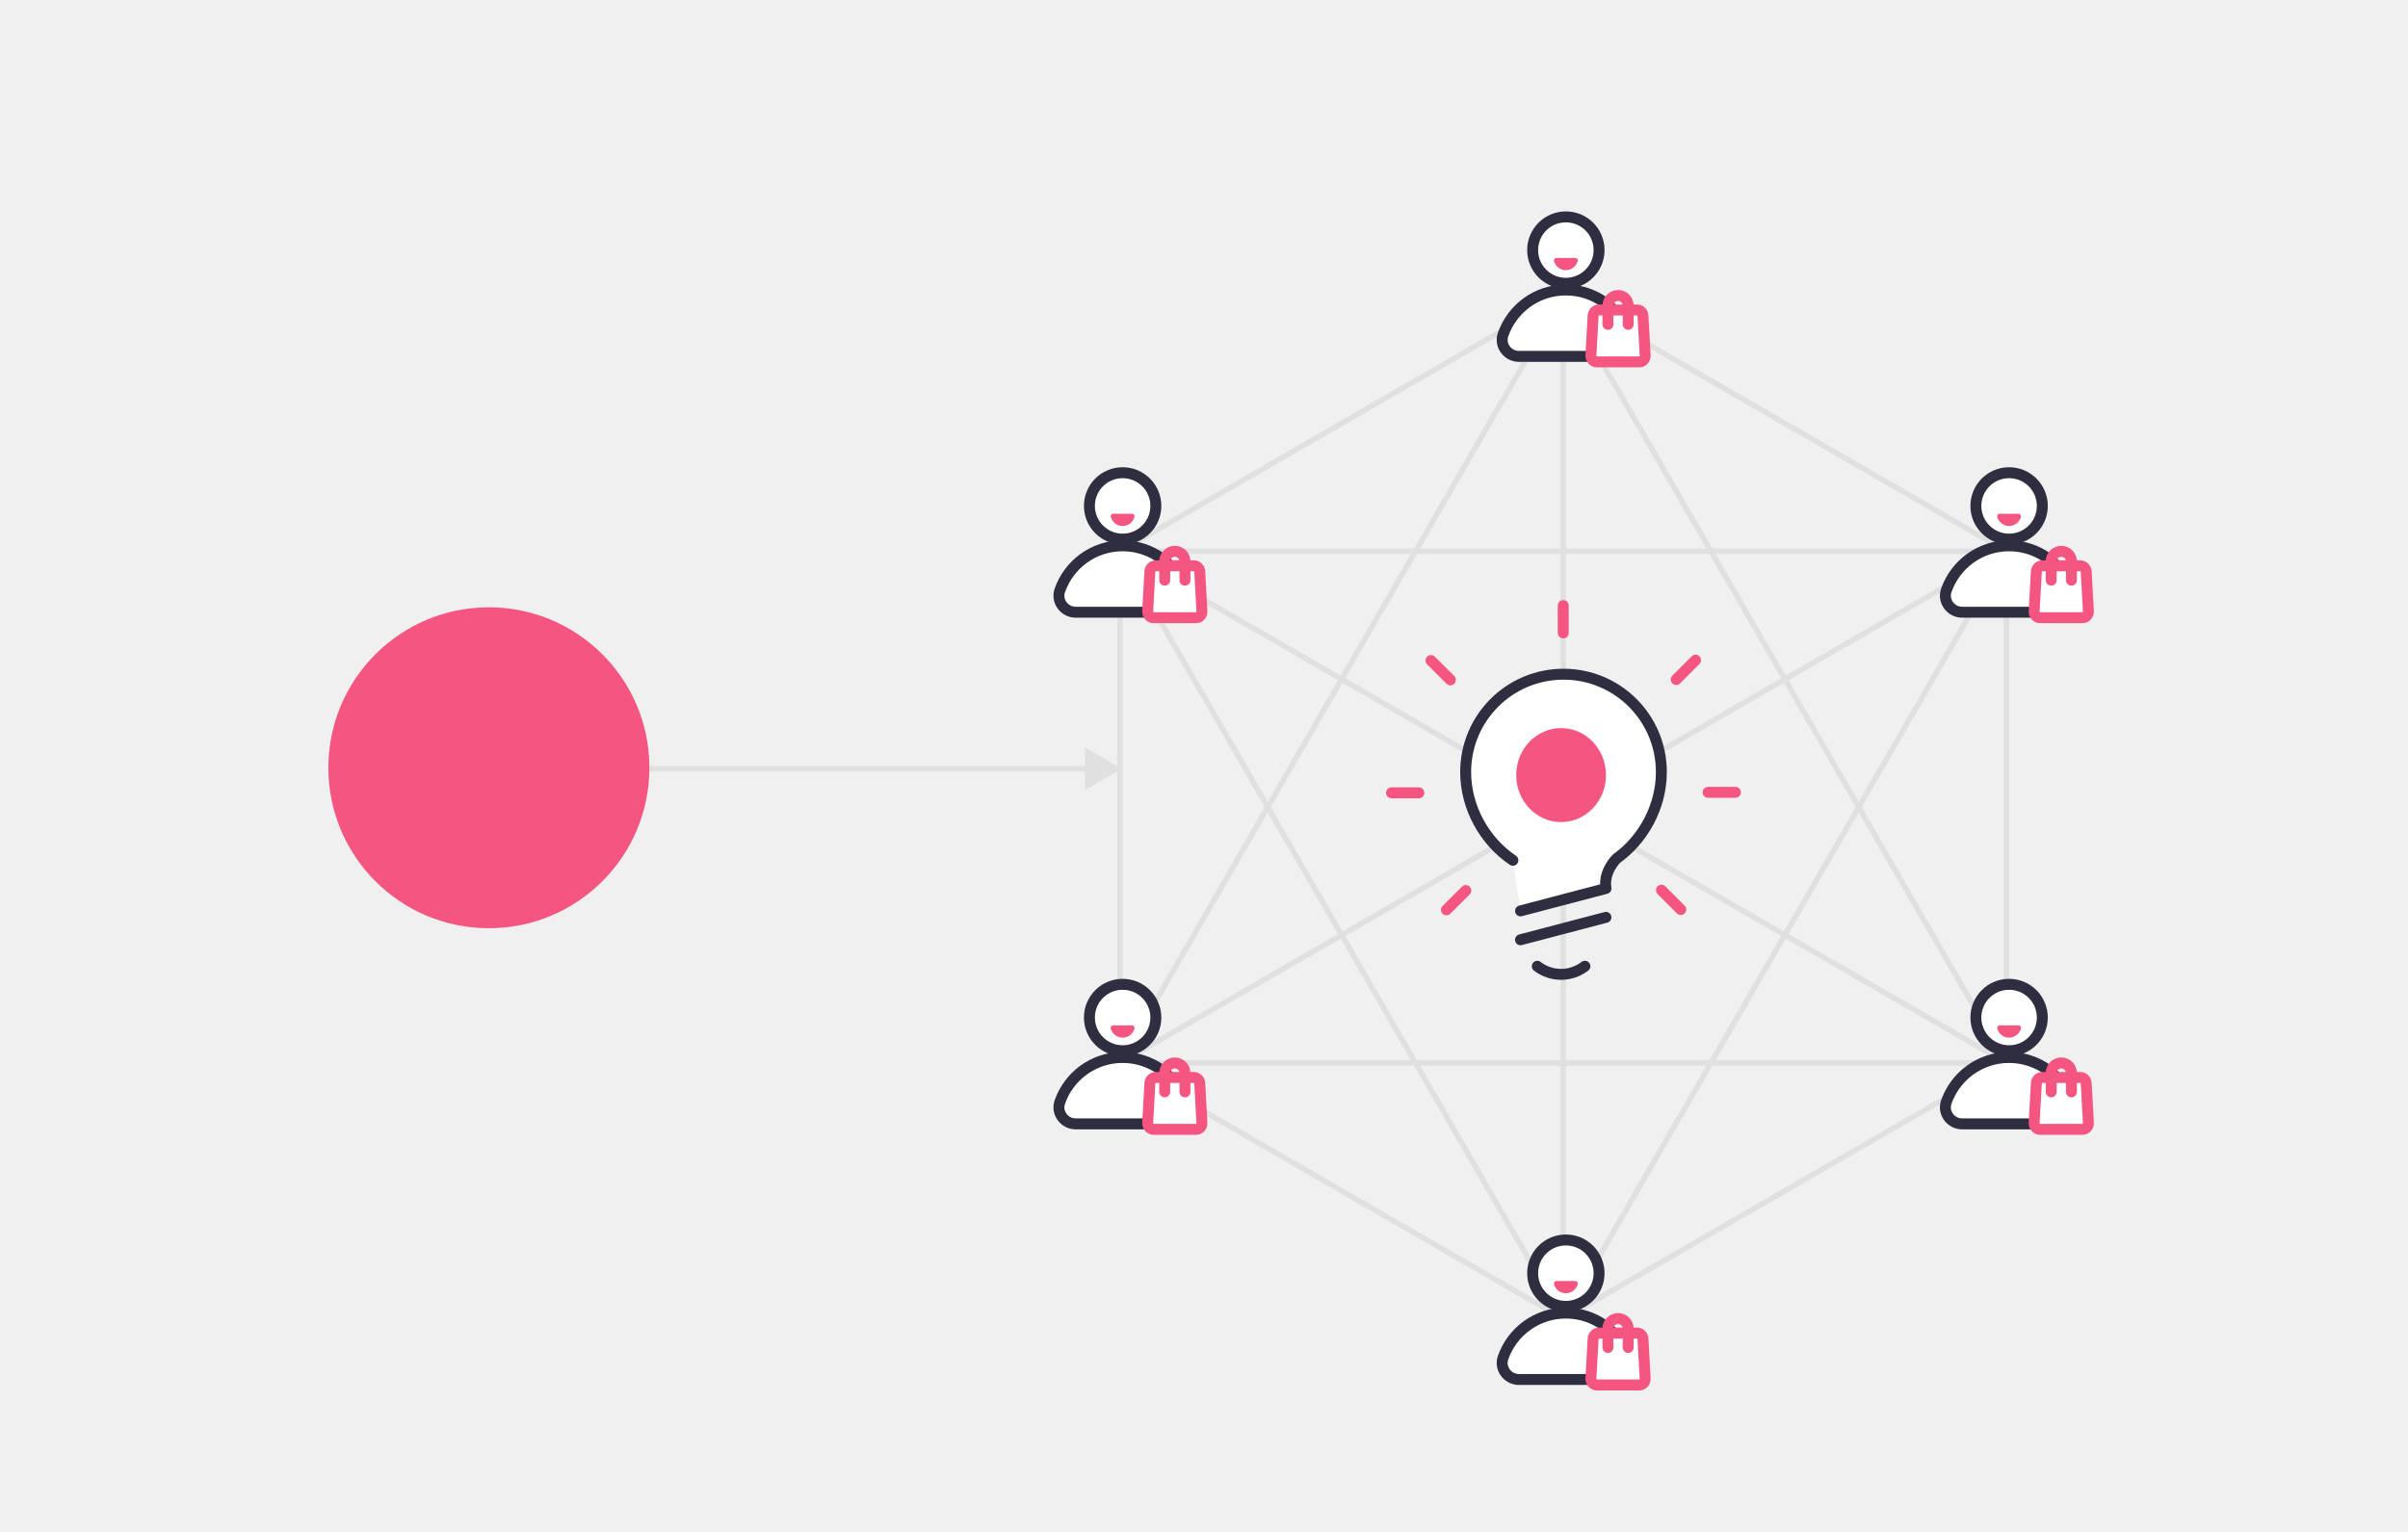
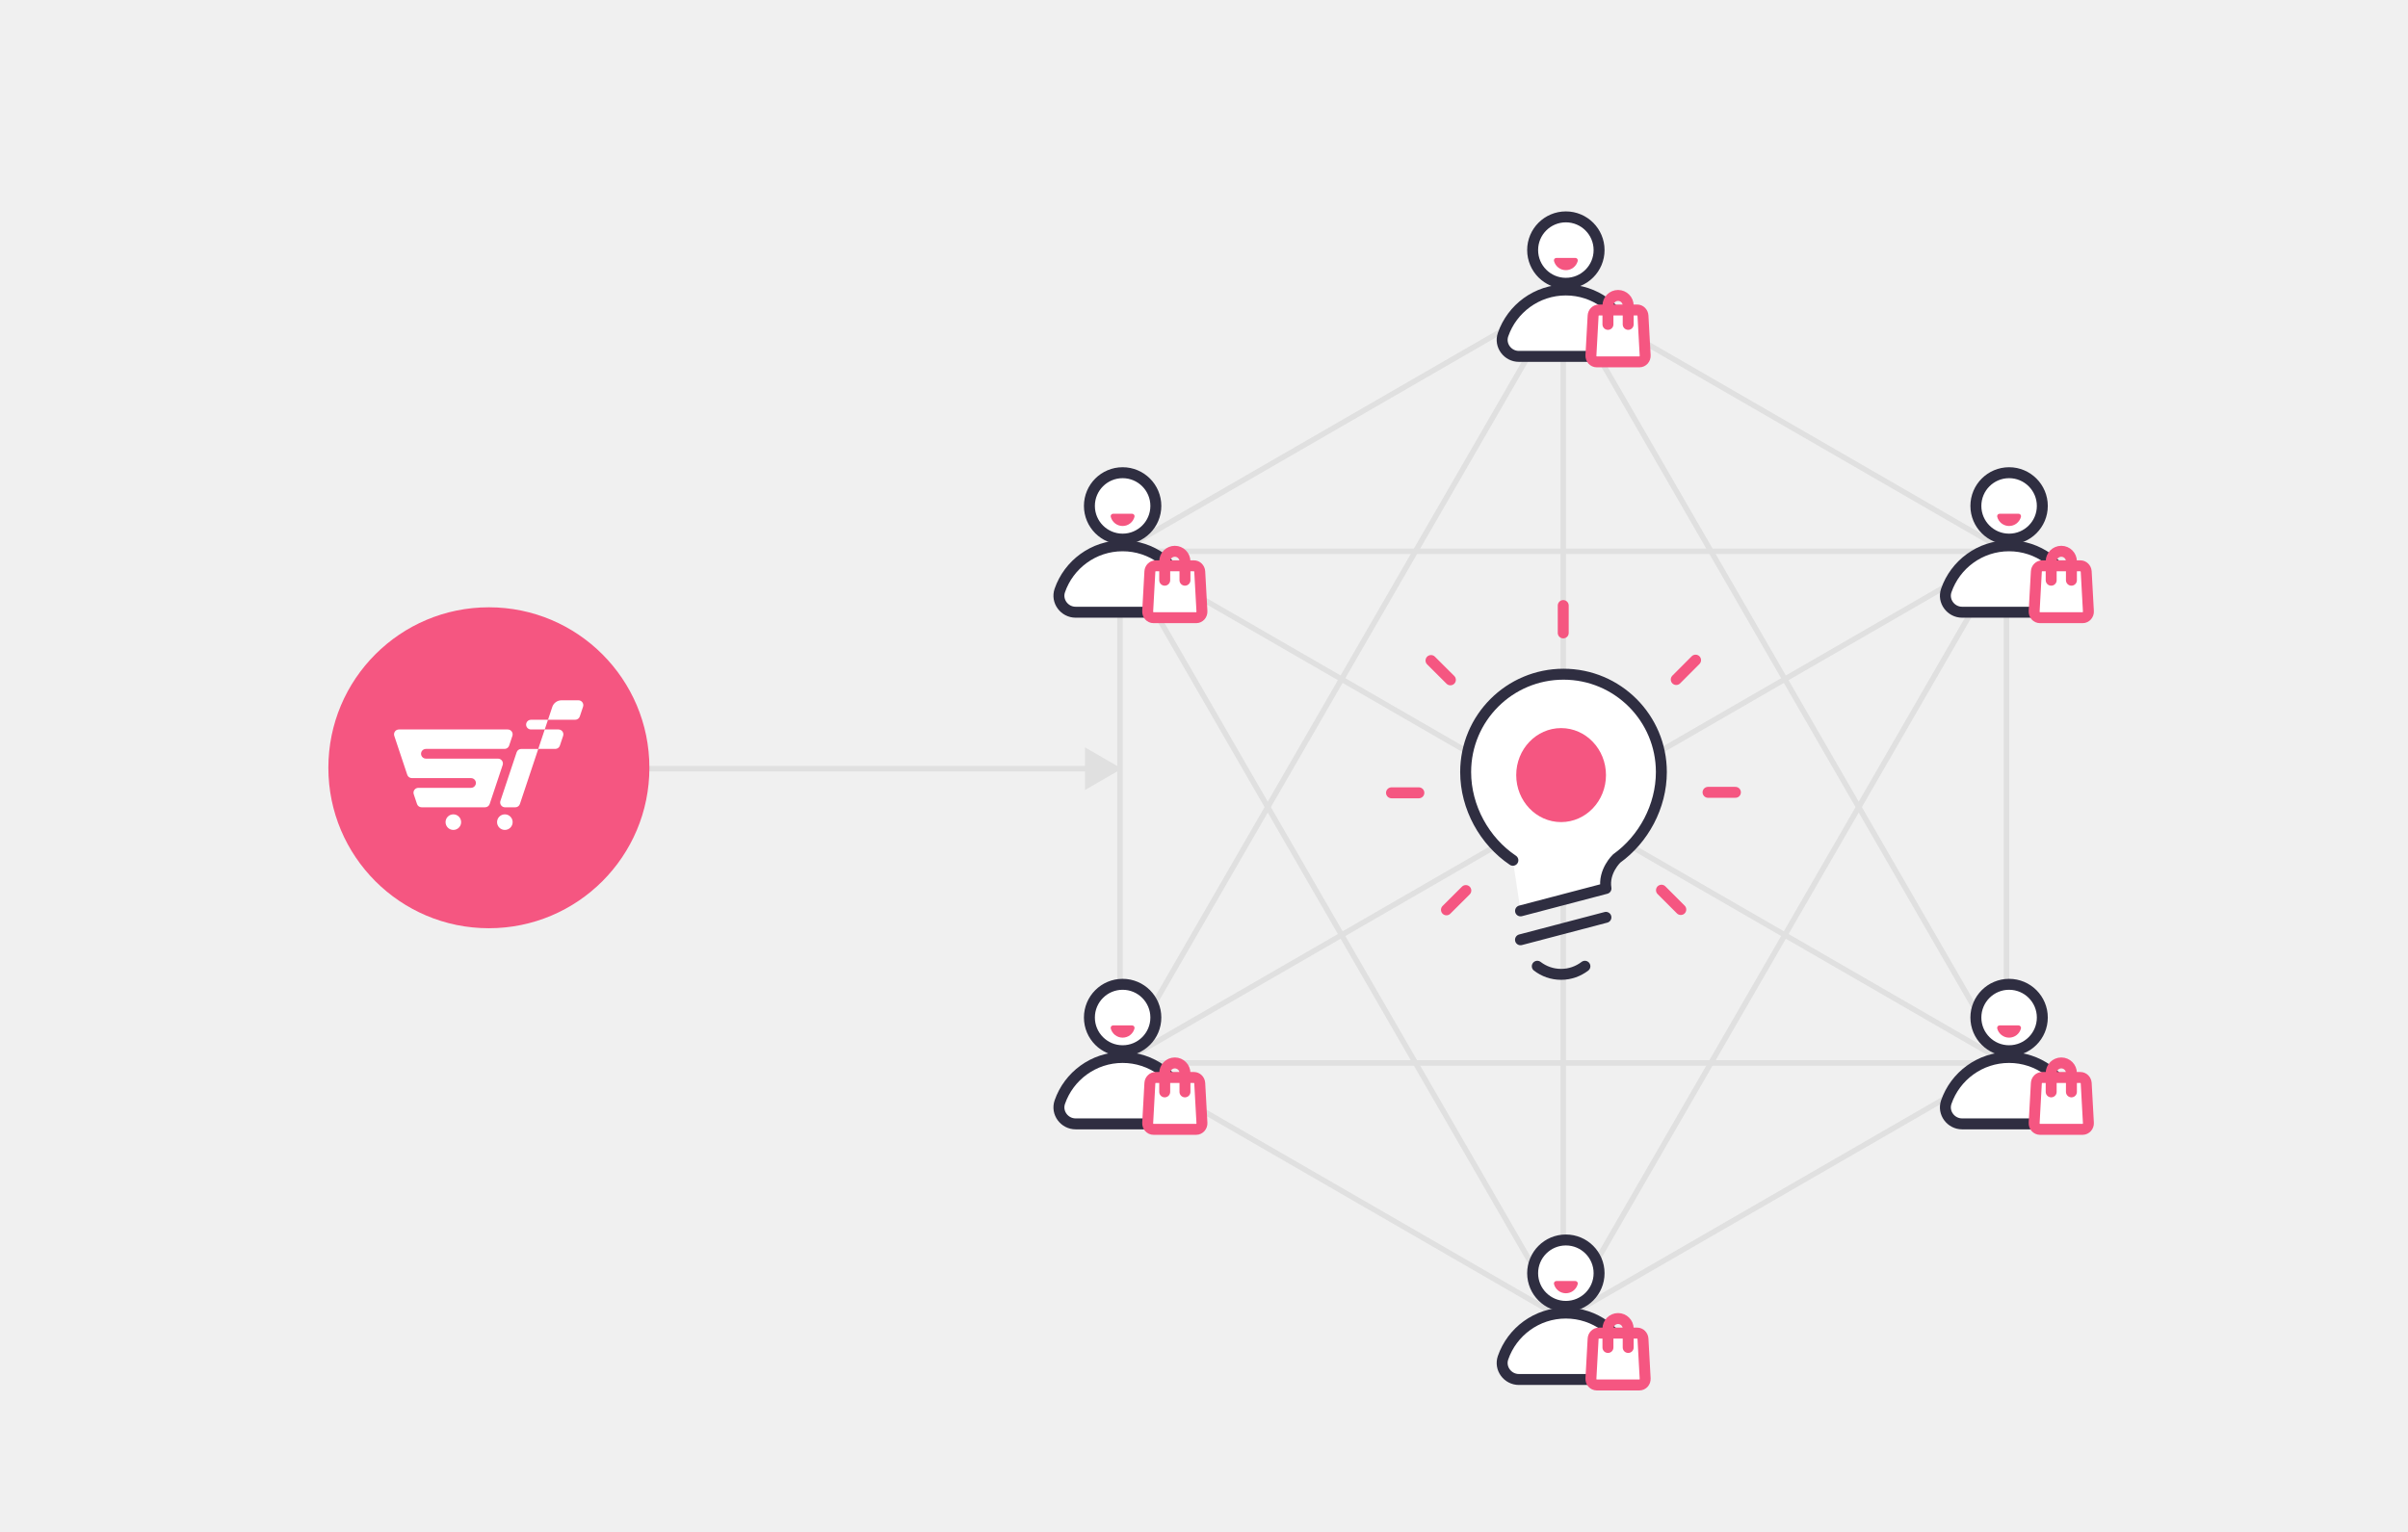
<svg xmlns="http://www.w3.org/2000/svg" width="440" height="280" viewBox="0 0 440 280" fill="none">
  <line x1="204" y1="140.5" x2="100" y2="140.5" stroke="#E0E0E0" />
  <path d="M89.33 169.66C105.529 169.66 118.66 156.529 118.66 140.33C118.66 124.131 105.529 111 89.33 111C73.132 111 60 124.131 60 140.33C60 156.529 73.132 169.66 89.33 169.66Z" fill="#F55681" />
  <path d="M366.63 194.28V100.76L285.64 54L204.65 100.76V194.28L285.64 241.04L366.63 194.28Z" stroke="#E0E0E0" stroke-miterlimit="10" stroke-linecap="round" stroke-linejoin="round" />
  <path d="M285.64 54V241.04" stroke="#E0E0E0" stroke-miterlimit="10" stroke-linecap="round" stroke-linejoin="round" />
  <path d="M204.65 100.76H366.63" stroke="#E0E0E0" stroke-miterlimit="10" stroke-linecap="round" stroke-linejoin="round" />
  <path d="M204.65 194.28H366.63" stroke="#E0E0E0" stroke-miterlimit="10" stroke-linecap="round" stroke-linejoin="round" />
  <path d="M204.65 100.76L285.64 241.04" stroke="#E0E0E0" stroke-miterlimit="10" stroke-linecap="round" stroke-linejoin="round" />
  <path d="M285.64 54L366.63 194.28" stroke="#E0E0E0" stroke-miterlimit="10" stroke-linecap="round" stroke-linejoin="round" />
  <path d="M366.63 100.76L285.64 241.04" stroke="#E0E0E0" stroke-miterlimit="10" stroke-linecap="round" stroke-linejoin="round" />
  <path d="M285.64 54L204.65 194.28" stroke="#E0E0E0" stroke-miterlimit="10" stroke-linecap="round" stroke-linejoin="round" />
  <path d="M204.65 100.76L366.63 194.28" stroke="#E0E0E0" stroke-miterlimit="10" stroke-linecap="round" stroke-linejoin="round" />
  <path d="M204.65 194.28L366.63 100.76" stroke="#E0E0E0" stroke-miterlimit="10" stroke-linecap="round" stroke-linejoin="round" />
  <path d="M286.121 51.78C289.473 51.78 292.191 49.062 292.191 45.71C292.191 42.358 289.473 39.64 286.121 39.64C282.768 39.64 280.051 42.358 280.051 45.71C280.051 49.062 282.768 51.78 286.121 51.78Z" fill="white" stroke="#2F2E41" stroke-width="2" stroke-miterlimit="10" stroke-linecap="round" stroke-linejoin="round" />
  <path d="M277.541 65.14C275.481 65.14 273.971 63.12 274.641 61.17C276.281 56.42 280.801 53 286.111 53C291.421 53 295.941 56.41 297.581 61.17C298.251 63.12 296.741 65.14 294.681 65.14H277.541Z" fill="white" stroke="#2F2E41" stroke-width="2" stroke-miterlimit="10" stroke-linecap="round" stroke-linejoin="round" />
  <path d="M287.851 47.14C288.141 47.14 288.361 47.42 288.291 47.7C288.041 48.66 287.171 49.38 286.121 49.38C285.081 49.38 284.201 48.67 283.951 47.7C283.881 47.42 284.091 47.14 284.391 47.14H287.851Z" fill="#F55681" />
  <path d="M299.561 66.14H291.761C291.151 66.14 290.671 65.6 290.701 64.96L291.101 57.71C291.131 57.12 291.601 56.66 292.161 56.66H299.151C299.711 56.66 300.171 57.12 300.211 57.71L300.611 64.96C300.651 65.6 300.171 66.14 299.561 66.14Z" fill="white" stroke="#F55681" stroke-width="2" stroke-miterlimit="10" stroke-linecap="round" stroke-linejoin="round" />
  <path d="M297.511 59.29V55.85C297.511 54.83 296.681 54 295.661 54C294.641 54 293.811 54.83 293.811 55.85V59.29" stroke="#F55681" stroke-width="2" stroke-miterlimit="10" stroke-linecap="round" stroke-linejoin="round" />
  <path d="M286.121 238.78C289.473 238.78 292.191 236.062 292.191 232.71C292.191 229.358 289.473 226.64 286.121 226.64C282.768 226.64 280.051 229.358 280.051 232.71C280.051 236.062 282.768 238.78 286.121 238.78Z" fill="white" stroke="#2F2E41" stroke-width="2" stroke-miterlimit="10" stroke-linecap="round" stroke-linejoin="round" />
  <path d="M277.541 252.14C275.481 252.14 273.971 250.12 274.641 248.17C276.281 243.42 280.801 240 286.111 240C291.421 240 295.941 243.41 297.581 248.17C298.251 250.12 296.741 252.14 294.681 252.14H277.541Z" fill="white" stroke="#2F2E41" stroke-width="2" stroke-miterlimit="10" stroke-linecap="round" stroke-linejoin="round" />
  <path d="M287.851 234.14C288.141 234.14 288.361 234.42 288.291 234.7C288.041 235.66 287.171 236.38 286.121 236.38C285.081 236.38 284.201 235.67 283.951 234.7C283.881 234.42 284.091 234.14 284.391 234.14H287.851Z" fill="#F55681" />
  <path d="M299.561 253.14H291.761C291.151 253.14 290.671 252.6 290.701 251.96L291.101 244.71C291.131 244.12 291.601 243.66 292.161 243.66H299.151C299.711 243.66 300.171 244.12 300.211 244.71L300.611 251.96C300.651 252.6 300.171 253.14 299.561 253.14Z" fill="white" stroke="#F55681" stroke-width="2" stroke-miterlimit="10" stroke-linecap="round" stroke-linejoin="round" />
  <path d="M297.511 246.29V242.85C297.511 241.83 296.681 241 295.661 241C294.641 241 293.811 241.83 293.811 242.85V246.29" stroke="#F55681" stroke-width="2" stroke-miterlimit="10" stroke-linecap="round" stroke-linejoin="round" />
  <path d="M205.131 98.54C208.483 98.54 211.201 95.822 211.201 92.47C211.201 89.118 208.483 86.4 205.131 86.4C201.778 86.4 199.061 89.118 199.061 92.47C199.061 95.822 201.778 98.54 205.131 98.54Z" fill="white" stroke="#2F2E41" stroke-width="2" stroke-miterlimit="10" stroke-linecap="round" stroke-linejoin="round" />
  <path d="M196.55 111.9C194.49 111.9 192.98 109.88 193.65 107.93C195.29 103.18 199.81 99.76 205.12 99.76C210.43 99.76 214.95 103.17 216.59 107.93C217.26 109.88 215.75 111.9 213.69 111.9H196.55Z" fill="white" stroke="#2F2E41" stroke-width="2" stroke-miterlimit="10" stroke-linecap="round" stroke-linejoin="round" />
  <path d="M206.861 93.9C207.151 93.9 207.371 94.18 207.301 94.46C207.051 95.42 206.181 96.14 205.131 96.14C204.091 96.14 203.211 95.43 202.961 94.46C202.891 94.18 203.101 93.9 203.401 93.9H206.861Z" fill="#F55681" />
  <path d="M218.571 112.9H210.771C210.161 112.9 209.681 112.36 209.711 111.72L210.111 104.47C210.141 103.88 210.611 103.42 211.171 103.42H218.161C218.721 103.42 219.181 103.88 219.221 104.47L219.621 111.72C219.661 112.36 219.181 112.9 218.571 112.9Z" fill="white" stroke="#F55681" stroke-width="2" stroke-miterlimit="10" stroke-linecap="round" stroke-linejoin="round" />
  <path d="M216.521 106.05V102.61C216.521 101.59 215.691 100.76 214.671 100.76C213.651 100.76 212.821 101.59 212.821 102.61V106.05" stroke="#F55681" stroke-width="2" stroke-miterlimit="10" stroke-linecap="round" stroke-linejoin="round" />
  <path d="M205.131 192.05C208.483 192.05 211.201 189.333 211.201 185.98C211.201 182.628 208.483 179.91 205.131 179.91C201.778 179.91 199.061 182.628 199.061 185.98C199.061 189.333 201.778 192.05 205.131 192.05Z" fill="white" stroke="#2F2E41" stroke-width="2" stroke-miterlimit="10" stroke-linecap="round" stroke-linejoin="round" />
  <path d="M196.55 205.42C194.49 205.42 192.98 203.4 193.65 201.45C195.29 196.7 199.81 193.28 205.12 193.28C210.43 193.28 214.95 196.69 216.59 201.45C217.26 203.4 215.75 205.42 213.69 205.42H196.55Z" fill="white" stroke="#2F2E41" stroke-width="2" stroke-miterlimit="10" stroke-linecap="round" stroke-linejoin="round" />
  <path d="M206.861 187.42C207.151 187.42 207.371 187.7 207.301 187.98C207.051 188.94 206.181 189.66 205.131 189.66C204.091 189.66 203.211 188.95 202.961 187.98C202.891 187.7 203.101 187.42 203.401 187.42H206.861Z" fill="#F55681" />
  <path d="M218.571 206.42H210.771C210.161 206.42 209.681 205.88 209.711 205.24L210.111 197.99C210.141 197.4 210.611 196.94 211.171 196.94H218.161C218.721 196.94 219.181 197.4 219.221 197.99L219.621 205.24C219.661 205.87 219.181 206.42 218.571 206.42Z" fill="white" stroke="#F55681" stroke-width="2" stroke-miterlimit="10" stroke-linecap="round" stroke-linejoin="round" />
  <path d="M216.521 199.57V196.13C216.521 195.11 215.691 194.28 214.671 194.28C213.651 194.28 212.821 195.11 212.821 196.13V199.57" stroke="#F55681" stroke-width="2" stroke-miterlimit="10" stroke-linecap="round" stroke-linejoin="round" />
  <path d="M367.111 192.05C370.463 192.05 373.181 189.333 373.181 185.98C373.181 182.628 370.463 179.91 367.111 179.91C363.758 179.91 361.041 182.628 361.041 185.98C361.041 189.333 363.758 192.05 367.111 192.05Z" fill="white" stroke="#2F2E41" stroke-width="2" stroke-miterlimit="10" stroke-linecap="round" stroke-linejoin="round" />
  <path d="M358.53 205.42C356.47 205.42 354.96 203.4 355.63 201.45C357.27 196.7 361.79 193.28 367.1 193.28C372.41 193.28 376.93 196.69 378.57 201.45C379.24 203.4 377.73 205.42 375.67 205.42H358.53Z" fill="white" stroke="#2F2E41" stroke-width="2" stroke-miterlimit="10" stroke-linecap="round" stroke-linejoin="round" />
  <path d="M368.84 187.42C369.13 187.42 369.35 187.7 369.28 187.98C369.03 188.94 368.16 189.66 367.11 189.66C366.07 189.66 365.19 188.95 364.94 187.98C364.87 187.7 365.08 187.42 365.38 187.42H368.84Z" fill="#F55681" />
  <path d="M380.55 206.42H372.75C372.14 206.42 371.66 205.88 371.69 205.24L372.09 197.99C372.12 197.4 372.59 196.94 373.15 196.94H380.14C380.7 196.94 381.16 197.4 381.2 197.99L381.6 205.24C381.64 205.87 381.15 206.42 380.55 206.42Z" fill="white" stroke="#F55681" stroke-width="2" stroke-miterlimit="10" stroke-linecap="round" stroke-linejoin="round" />
  <path d="M378.5 199.57V196.13C378.5 195.11 377.67 194.28 376.65 194.28C375.63 194.28 374.8 195.11 374.8 196.13V199.57" stroke="#F55681" stroke-width="2" stroke-miterlimit="10" stroke-linecap="round" stroke-linejoin="round" />
  <path d="M367.111 98.54C370.463 98.54 373.181 95.822 373.181 92.47C373.181 89.118 370.463 86.4 367.111 86.4C363.758 86.4 361.041 89.118 361.041 92.47C361.041 95.822 363.758 98.54 367.111 98.54Z" fill="white" stroke="#2F2E41" stroke-width="2" stroke-miterlimit="10" stroke-linecap="round" stroke-linejoin="round" />
  <path d="M358.53 111.9C356.47 111.9 354.96 109.88 355.63 107.93C357.27 103.18 361.79 99.76 367.1 99.76C372.41 99.76 376.93 103.17 378.57 107.93C379.24 109.88 377.73 111.9 375.67 111.9H358.53Z" fill="white" stroke="#2F2E41" stroke-width="2" stroke-miterlimit="10" stroke-linecap="round" stroke-linejoin="round" />
  <path d="M368.84 93.9C369.13 93.9 369.35 94.18 369.28 94.46C369.03 95.42 368.16 96.14 367.11 96.14C366.07 96.14 365.19 95.43 364.94 94.46C364.87 94.18 365.08 93.9 365.38 93.9H368.84Z" fill="#F55681" />
  <path d="M380.55 112.9H372.75C372.14 112.9 371.66 112.36 371.69 111.72L372.09 104.47C372.12 103.88 372.59 103.42 373.15 103.42H380.14C380.7 103.42 381.16 103.88 381.2 104.47L381.6 111.72C381.64 112.36 381.15 112.9 380.55 112.9Z" fill="white" stroke="#F55681" stroke-width="2" stroke-miterlimit="10" stroke-linecap="round" stroke-linejoin="round" />
  <path d="M378.5 106.05V102.61C378.5 101.59 377.67 100.76 376.65 100.76C375.63 100.76 374.8 101.59 374.8 102.61V106.05" stroke="#F55681" stroke-width="2" stroke-miterlimit="10" stroke-linecap="round" stroke-linejoin="round" />
  <path d="M277.841 166.49L293.451 162.39C292.931 159.25 295.411 156.91 295.411 156.91C300.321 153.39 303.571 147.4 303.571 141.11C303.571 131.24 295.571 123.23 285.691 123.23C275.821 123.23 267.811 131.23 267.811 141.11C267.811 147.6 271.271 153.77 276.441 157.24" fill="white" />
  <path d="M277.841 166.49L293.451 162.39C292.931 159.25 295.411 156.91 295.411 156.91C300.321 153.39 303.571 147.4 303.571 141.11C303.571 131.24 295.571 123.23 285.691 123.23C275.821 123.23 267.811 131.23 267.811 141.11C267.811 147.6 271.271 153.77 276.441 157.24" stroke="#2F2E41" stroke-width="2" stroke-miterlimit="10" stroke-linecap="round" stroke-linejoin="round" />
  <path d="M293.441 167.67L277.831 171.77" stroke="#2F2E41" stroke-width="2" stroke-miterlimit="10" stroke-linecap="round" stroke-linejoin="round" />
  <path d="M280.9 176.61C282.11 177.54 283.61 178.09 285.25 178.09C286.89 178.09 288.39 177.53 289.6 176.61" stroke="#2F2E41" stroke-width="2" stroke-miterlimit="10" stroke-linecap="round" stroke-linejoin="round" />
  <path d="M285.641 110.68V115.68" stroke="#F55681" stroke-width="2" stroke-miterlimit="10" stroke-linecap="round" stroke-linejoin="round" />
  <path d="M261.48 120.73L265.02 124.26" stroke="#F55681" stroke-width="2" stroke-miterlimit="10" stroke-linecap="round" stroke-linejoin="round" />
  <path d="M254.26 144.91H259.26" stroke="#F55681" stroke-width="2" stroke-miterlimit="10" stroke-linecap="round" stroke-linejoin="round" />
  <path d="M264.301 166.3L267.841 162.77" stroke="#F55681" stroke-width="2" stroke-miterlimit="10" stroke-linecap="round" stroke-linejoin="round" />
  <path d="M307.121 166.24L303.591 162.71" stroke="#F55681" stroke-width="2" stroke-miterlimit="10" stroke-linecap="round" stroke-linejoin="round" />
  <path d="M317.101 144.82H312.101" stroke="#F55681" stroke-width="2" stroke-miterlimit="10" stroke-linecap="round" stroke-linejoin="round" />
  <path d="M309.821 120.66L306.291 124.2" stroke="#F55681" stroke-width="2" stroke-miterlimit="10" stroke-linecap="round" stroke-linejoin="round" />
  <path d="M285.251 150.26C289.779 150.26 293.451 146.414 293.451 141.67C293.451 136.926 289.779 133.08 285.251 133.08C280.722 133.08 277.051 136.926 277.051 141.67C277.051 146.414 280.722 150.26 285.251 150.26Z" fill="#F55681" />
  <path d="M205 140.5L198.25 144.397L198.25 136.603L205 140.5Z" fill="#E0E0E0" />
+   <path d="M93.626 134.502L93.032 136.279C92.912 136.643 92.572 136.887 92.188 136.887H77.825C77.217 136.887 76.788 137.48 76.981 138.057C77.101 138.42 77.44 138.664 77.825 138.664H91.004C91.612 138.664 92.041 139.258 91.848 139.834L89.477 146.947C89.357 147.311 89.018 147.555 88.633 147.555H77.039C76.655 147.555 76.315 147.311 76.195 146.947L75.601 145.17C75.409 144.593 75.838 144 76.445 144H86.07C86.451 144 86.791 143.756 86.914 143.392C87.106 142.816 86.677 142.222 86.07 142.222H75.261C74.877 142.222 74.537 141.979 74.417 141.615L72.046 134.502C71.854 133.925 72.283 133.332 72.891 133.332H92.782C93.389 133.332 93.818 133.929 93.626 134.502Z" fill="white" />
+   <path d="M102.897 134.502L102.303 136.279C102.183 136.643 101.843 136.887 101.459 136.887H98.353L99.537 133.332H102.049C102.66 133.332 103.089 133.929 102.897 134.502Z" fill="white" />
+   <path d="M106.539 129.17L105.945 130.947C105.825 131.311 105.485 131.555 105.101 131.555H100.136L100.915 129.215C101.155 128.491 101.834 128 102.6 128H105.695C106.302 128 106.731 128.594 106.539 129.17Z" fill="white" />
+   <path d="M95.248 136.89H98.353L95.001 146.95C94.881 147.314 94.541 147.558 94.157 147.558H92.283C91.676 147.558 91.247 146.964 91.439 146.388L94.404 137.497C94.524 137.134 94.864 136.89 95.248 136.89Z" fill="white" />
+   <path d="M100.131 131.554L99.537 133.332H97.022C96.415 133.332 95.986 132.738 96.178 132.162C96.298 131.798 96.638 131.554 97.022 131.554H100.131Z" fill="white" />
+   <path d="M92.249 151.693C93.036 151.693 93.673 151.055 93.673 150.269C93.673 149.482 93.036 148.845 92.249 148.845C91.463 148.845 90.825 149.482 90.825 150.269C90.825 151.055 91.463 151.693 92.249 151.693Z" fill="white" />
+   <path d="M82.837 151.693C83.624 151.693 84.261 151.055 84.261 150.269C84.261 149.482 83.624 148.845 82.837 148.845C82.051 148.845 81.413 149.482 81.413 150.269C81.413 151.055 82.051 151.693 82.837 151.693Z" fill="white" />
</svg>
